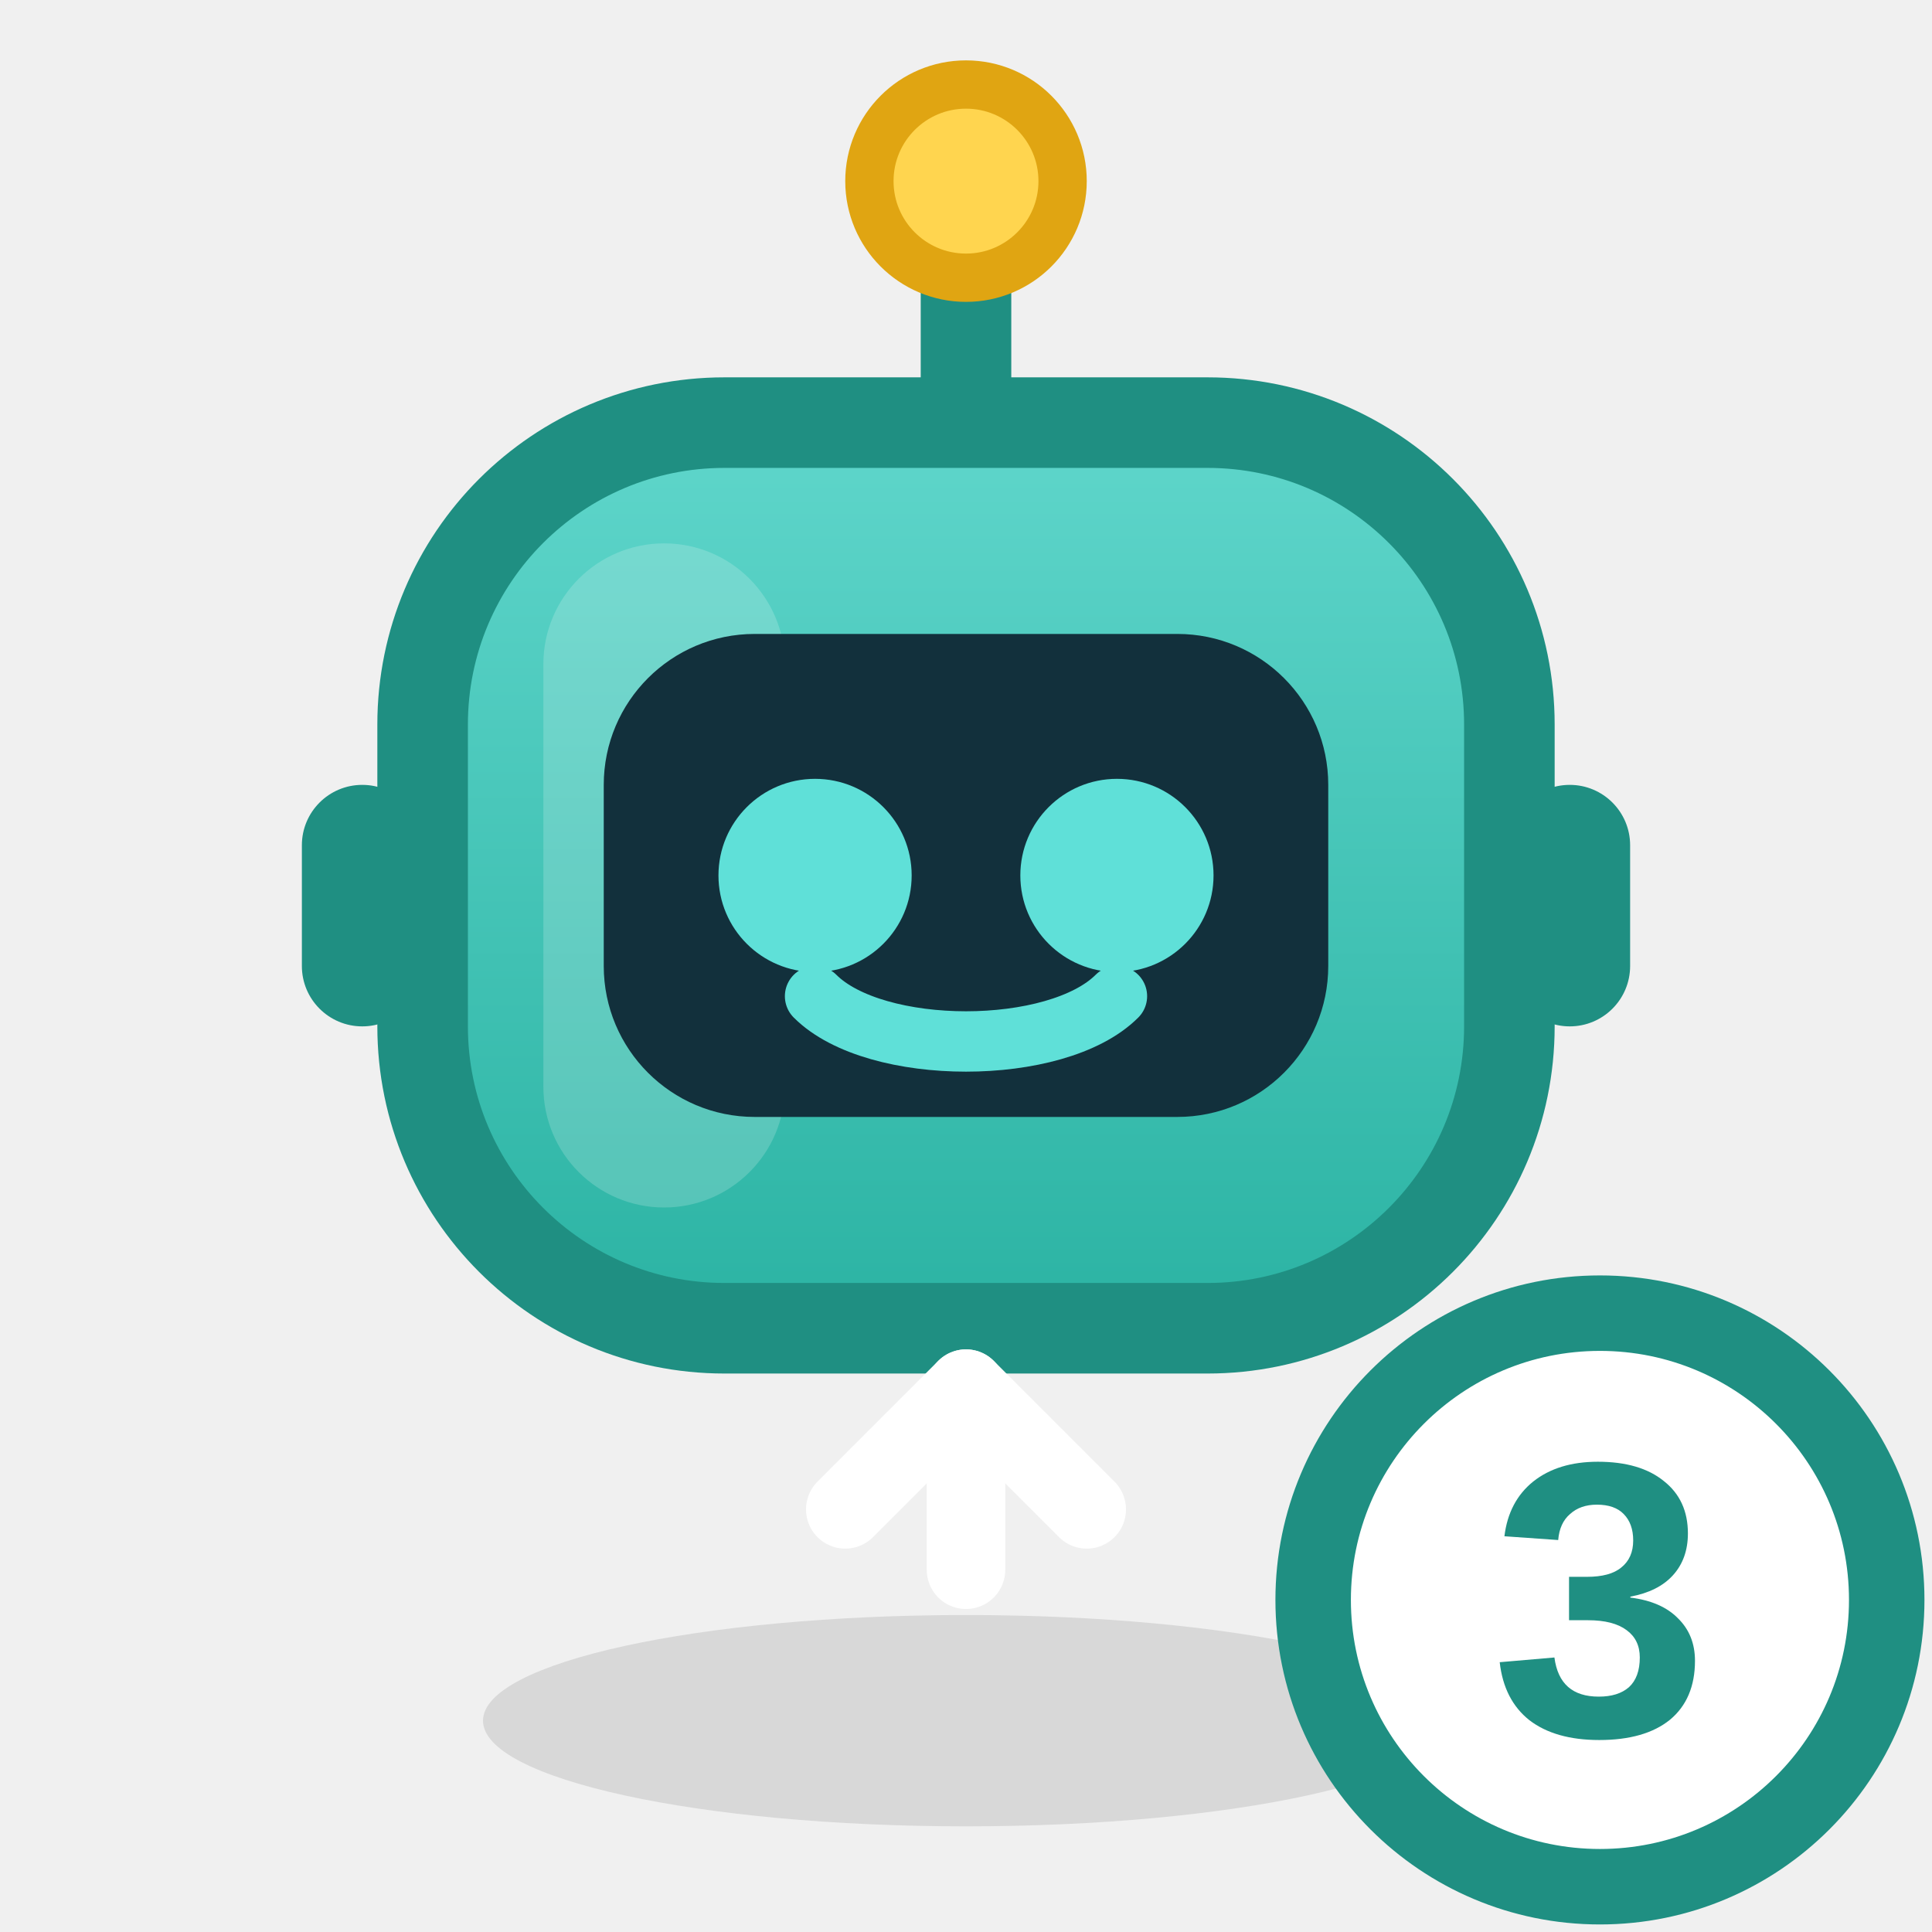
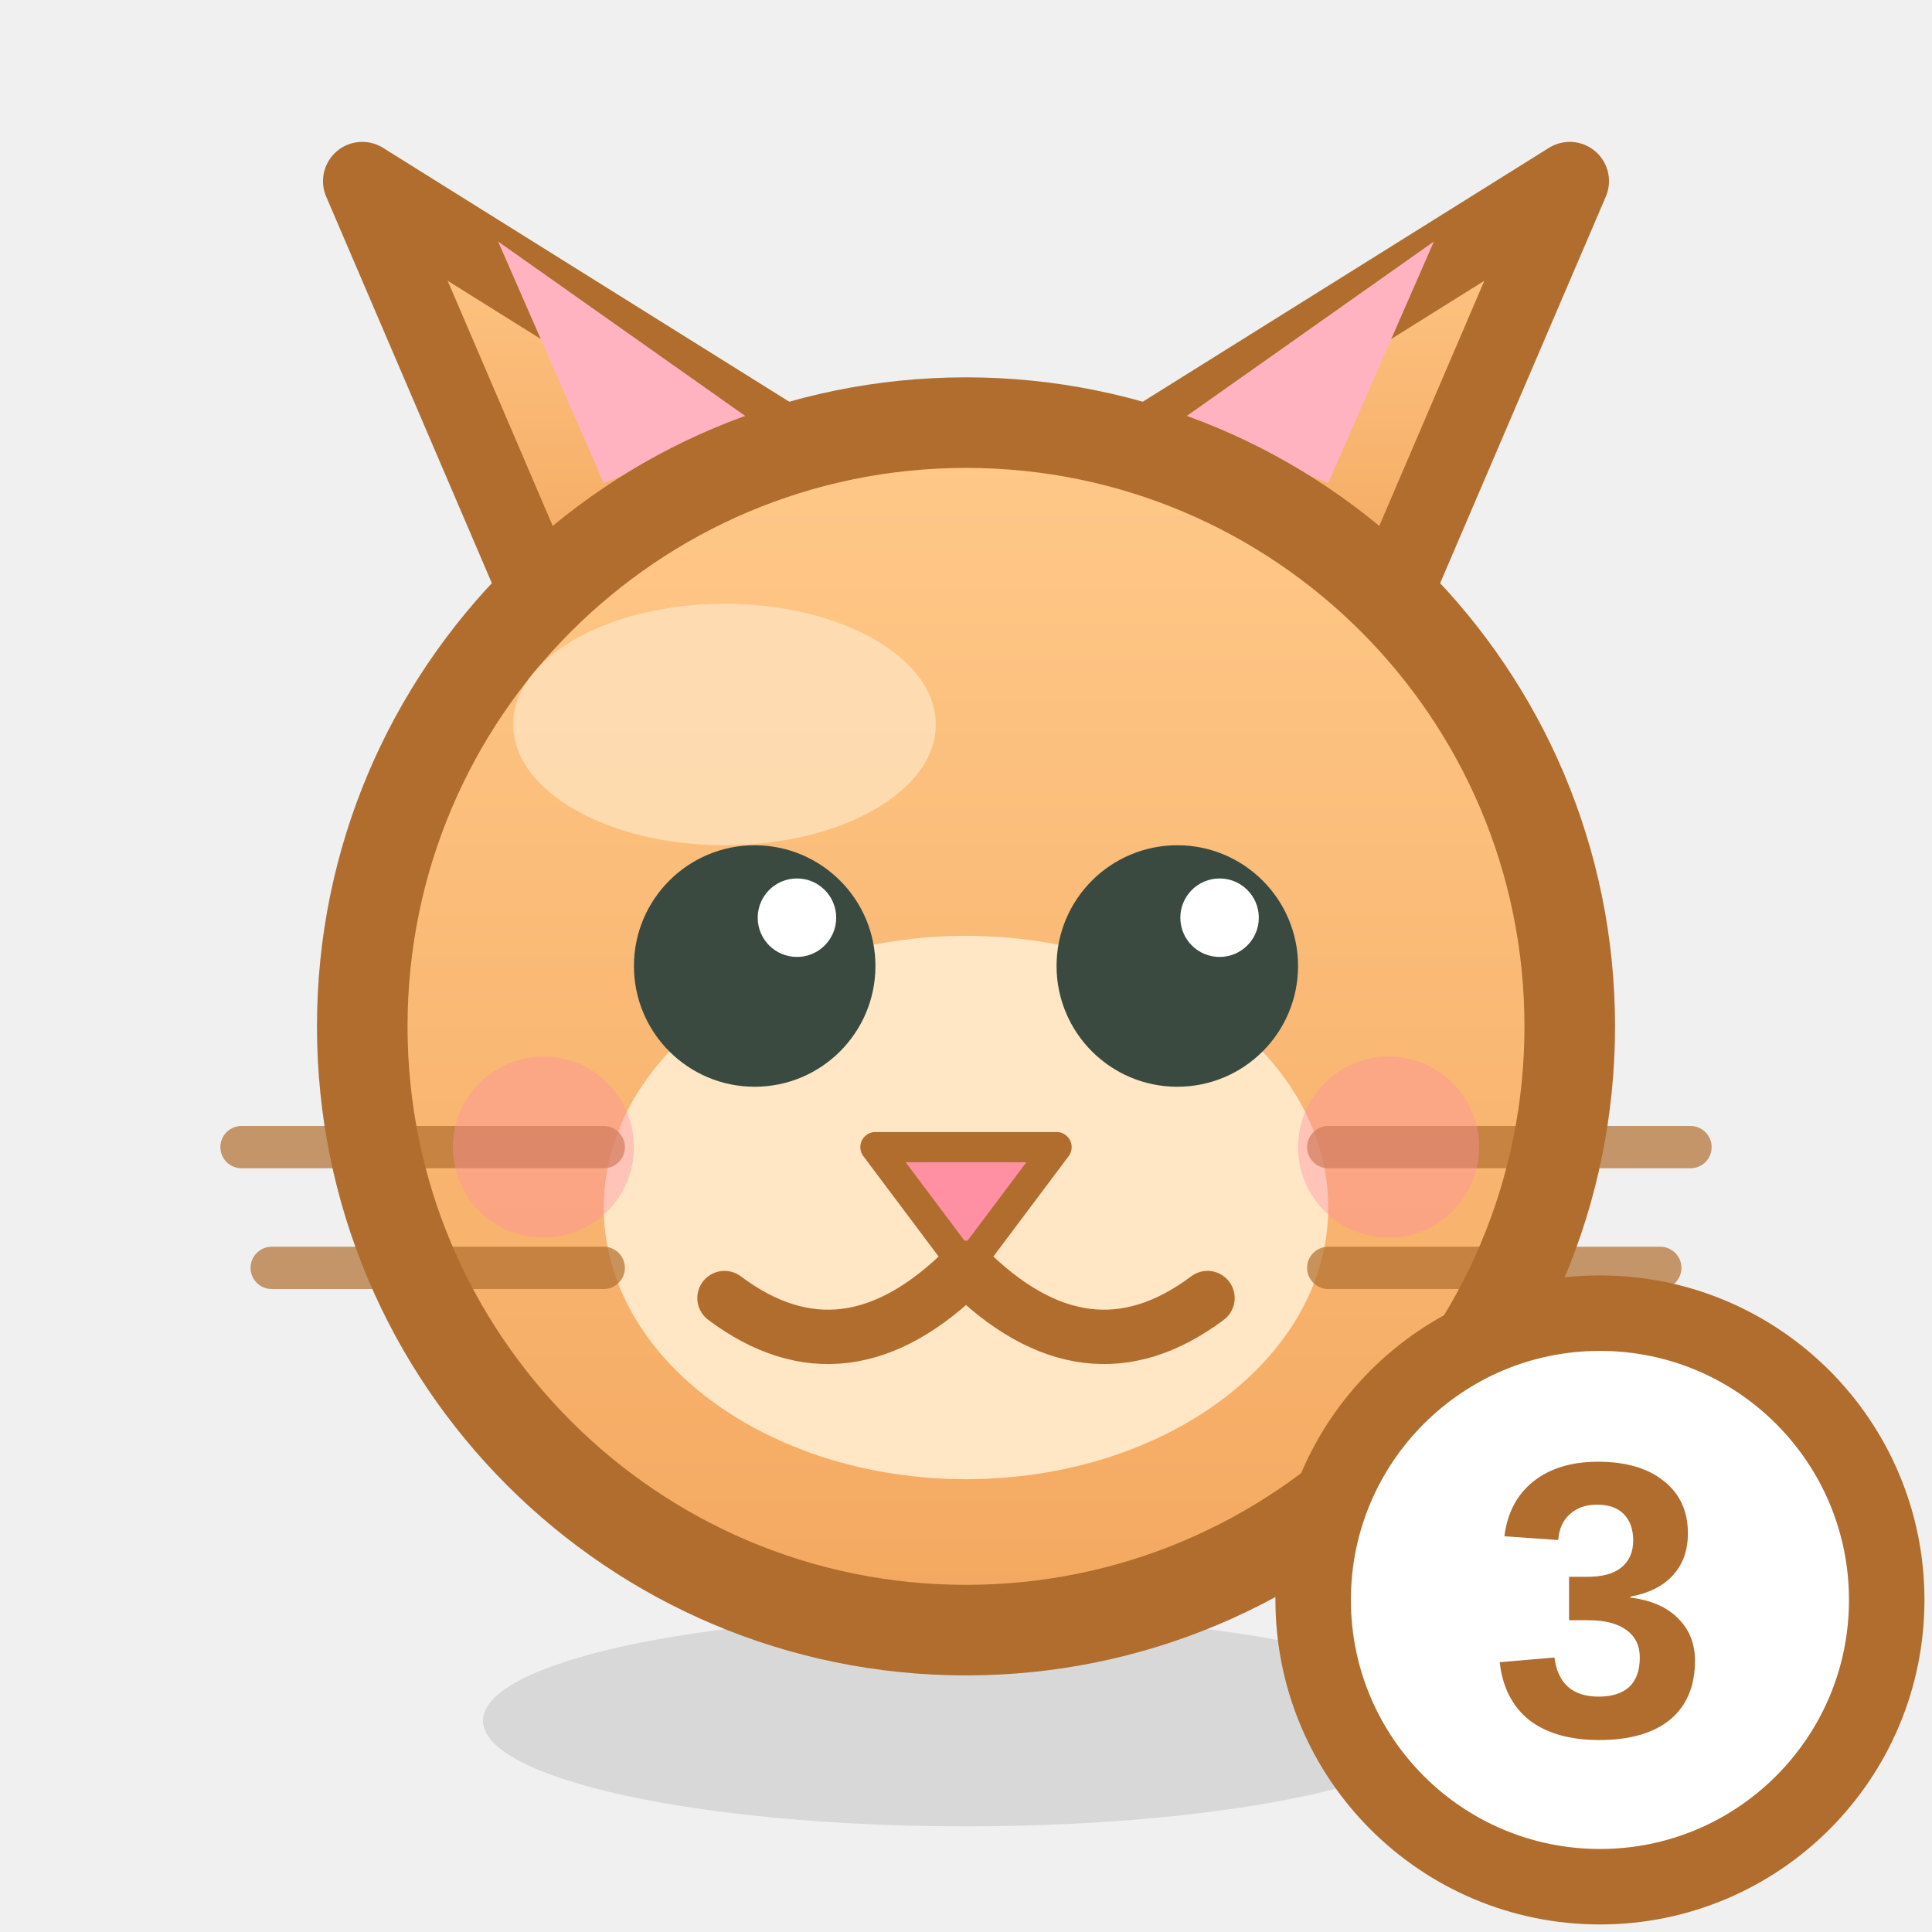
- <svg xmlns="http://www.w3.org/2000/svg" viewBox="0 0 64 64" role="img" aria-label="เรียงคำสั่งหุ่นยนต์ ป.1">
+ <svg xmlns="http://www.w3.org/2000/svg" viewBox="0 0 64 64" role="img" aria-label="พาแมวกลับบ้าน ป.1">
  <defs>
-     <linearGradient id="p1codeG" x1="0" y1="0" x2="0" y2="1">
-       <stop offset="0" stop-color="#5fd6cb" />
-       <stop offset="1" stop-color="#2bb3a3" />
+     <linearGradient id="p1catG" x1="0" y1="0" x2="0" y2="1">
+       <stop offset="0" stop-color="#ffc989" />
+       <stop offset="1" stop-color="#f4a860" />
    </linearGradient>
  </defs>
  <ellipse cx="32" cy="57" rx="16" ry="3.5" fill="#000" opacity="0.10" />
-   <path d="M32 7v6" stroke="#1f8f82" stroke-width="3" stroke-linecap="round" />
-   <circle cx="32" cy="6" r="3.2" fill="#ffd54f" stroke="#e0a512" stroke-width="1.6" />
-   <rect x="14" y="14" width="36" height="30" rx="10" fill="url(#p1codeG)" stroke="#1f8f82" stroke-width="3" />
-   <rect x="18" y="18" width="8" height="22" rx="4" fill="#fff" opacity="0.18" />
-   <rect x="20" y="21" width="24" height="16" rx="5" fill="#12303c" />
-   <circle cx="27" cy="29" r="3.2" fill="#5fe0d8" />
-   <circle cx="37" cy="29" r="3.2" fill="#5fe0d8" />
-   <path d="M27 33c2 2 8 2 10 0" fill="none" stroke="#5fe0d8" stroke-width="2" stroke-linecap="round" />
-   <rect x="10" y="26" width="4" height="8" rx="2" fill="#1f8f82" />
-   <rect x="50" y="26" width="4" height="8" rx="2" fill="#1f8f82" />
-   <g stroke="#fff" stroke-width="2.6" stroke-linecap="round" stroke-linejoin="round" fill="none">
-     <path d="M32 52v-6" />
-     <path d="M28 50l4-4 4 4" />
+   <path d="M18 20 L12 6 L28 16 Z" fill="url(#p1catG)" stroke="#b06d2e" stroke-width="2.6" stroke-linejoin="round" />
+   <path d="M46 20 L52 6 L36 16 Z" fill="url(#p1catG)" stroke="#b06d2e" stroke-width="2.6" stroke-linejoin="round" />
+   <path d="M20 16 L16.5 8 L25 14 Z" fill="#ffb3c1" />
+   <path d="M44 16 L47.5 8 L39 14 Z" fill="#ffb3c1" />
+   <circle cx="32" cy="34" r="20" fill="url(#p1catG)" stroke="#b06d2e" stroke-width="3" />
+   <ellipse cx="24" cy="24" rx="7" ry="4" fill="#ffe6c4" opacity="0.7" />
+   <ellipse cx="32" cy="40" rx="12" ry="9" fill="#ffe6c4" />
+   <circle cx="25" cy="32" r="4" fill="#3a4a40" />
+   <circle cx="39" cy="32" r="4" fill="#3a4a40" />
+   <circle cx="26.4" cy="30.4" r="1.3" fill="#fff" />
+   <circle cx="40.4" cy="30.4" r="1.3" fill="#fff" />
+   <path d="M29 38 L35 38 L32 42 Z" fill="#ff8fa3" stroke="#b06d2e" stroke-width="1" stroke-linejoin="round" />
+   <path d="M32 42 Q28 46 24 43 M32 42 Q36 46 40 43" fill="none" stroke="#b06d2e" stroke-width="1.8" stroke-linecap="round" />
+   <g stroke="#b06d2e" stroke-width="1.4" stroke-linecap="round" opacity="0.7">
+     <path d="M20 38 H8 M20 42 H9 M44 38 H56 M44 42 H55" />
  </g>
-   <circle cx="53" cy="53" r="9.5" fill="#fff" stroke="#1f8f82" stroke-width="2.5" />
-   <text x="53" y="57.5" font-family="Arial, sans-serif" font-size="13" font-weight="bold" fill="#1f8f82" text-anchor="middle">3</text>
+   <circle cx="18" cy="38" r="3" fill="#ff8fa3" opacity="0.4" />
+   <circle cx="46" cy="38" r="3" fill="#ff8fa3" opacity="0.4" />
+   <circle cx="53" cy="53" r="9.5" fill="#fff" stroke="#b06d2e" stroke-width="2.5" />
+   <text x="53" y="57.5" font-family="Arial, sans-serif" font-size="13" font-weight="bold" fill="#b06d2e" text-anchor="middle">3</text>
</svg>
